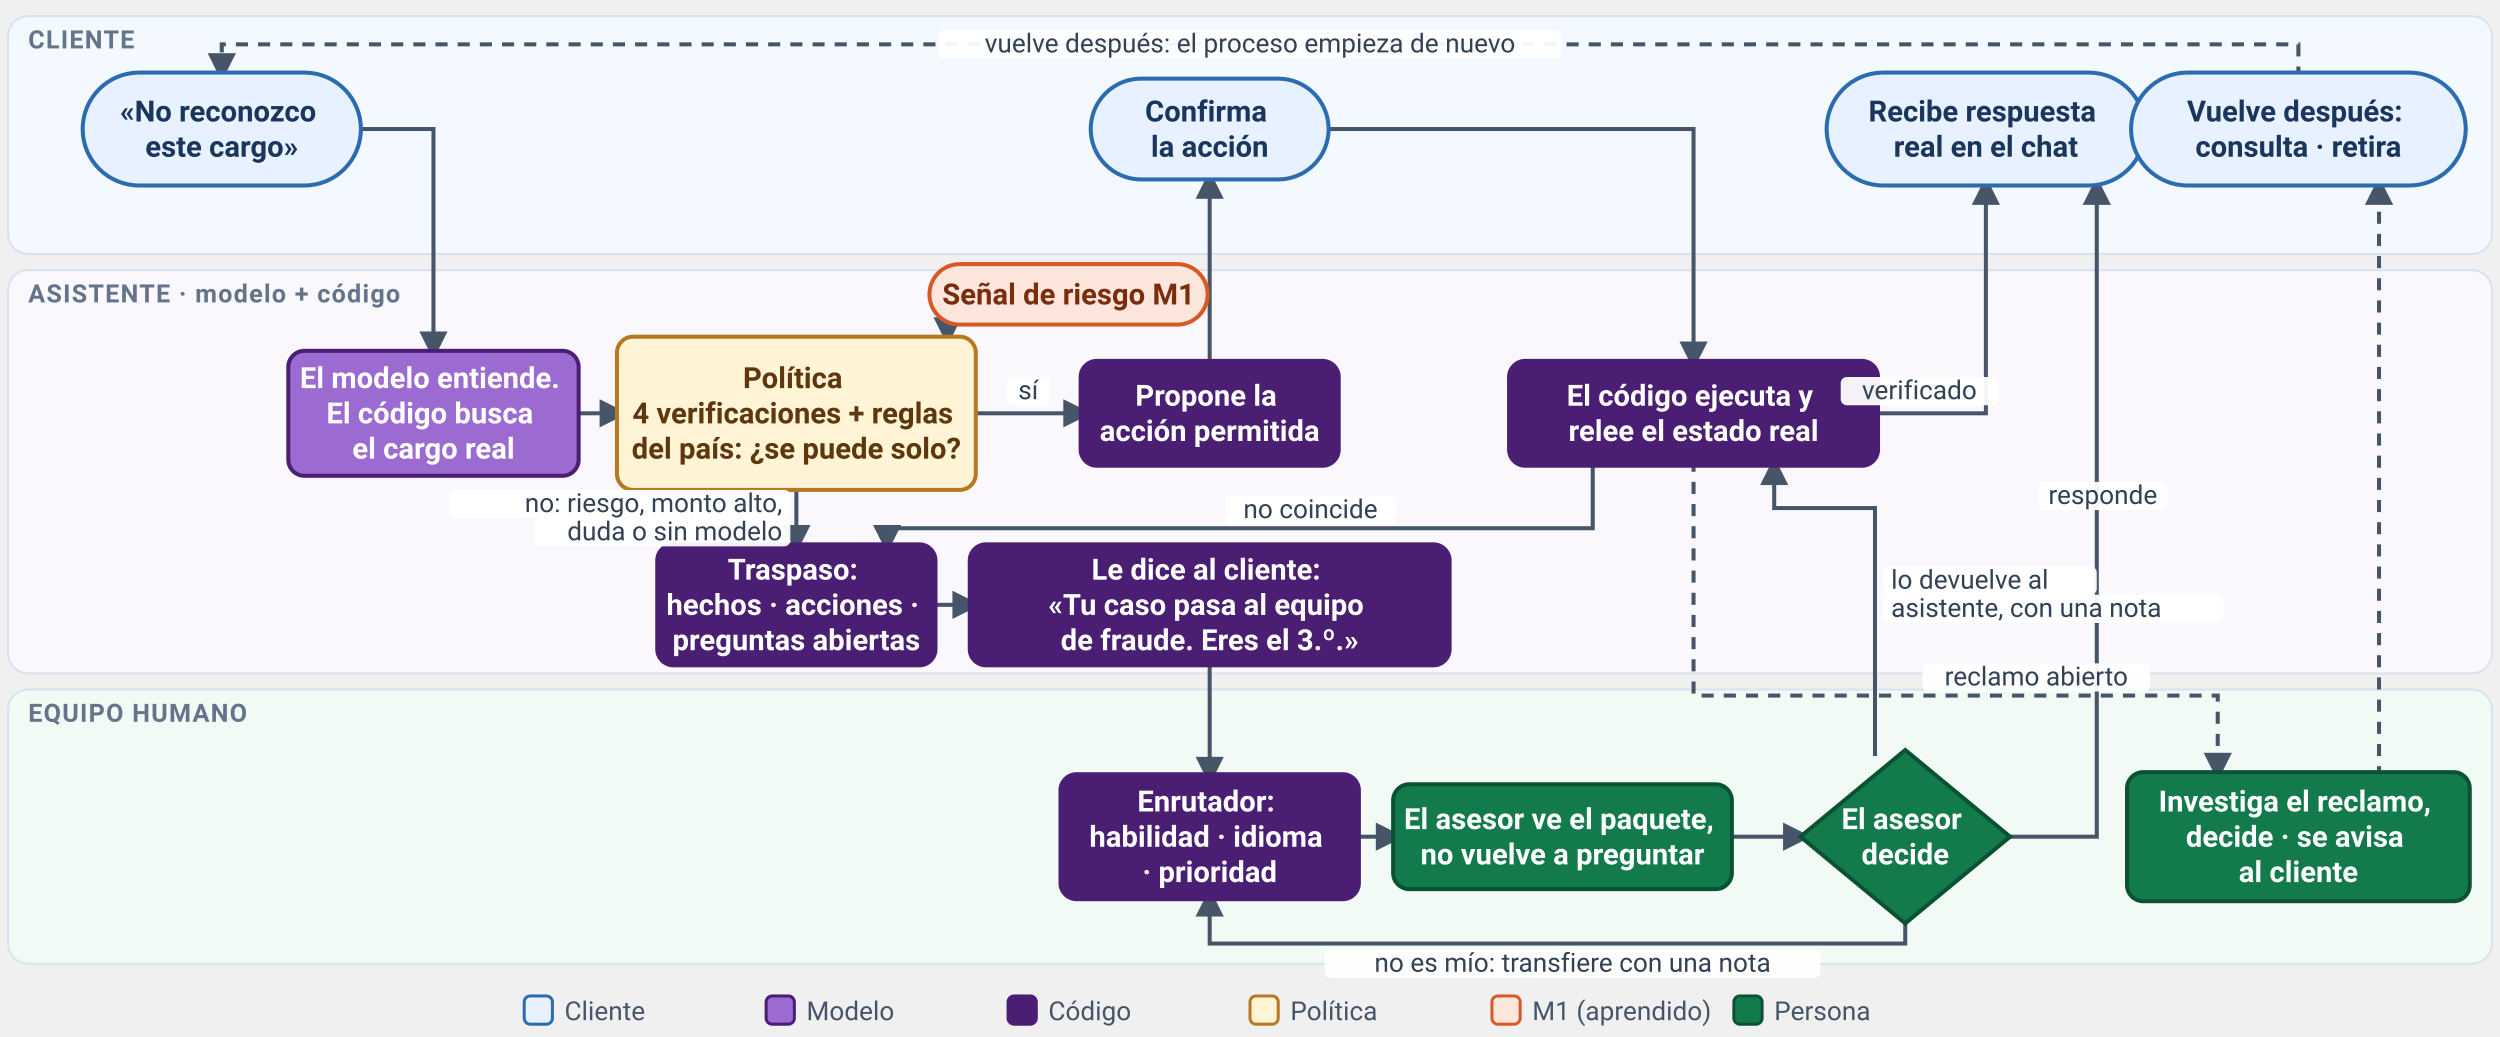
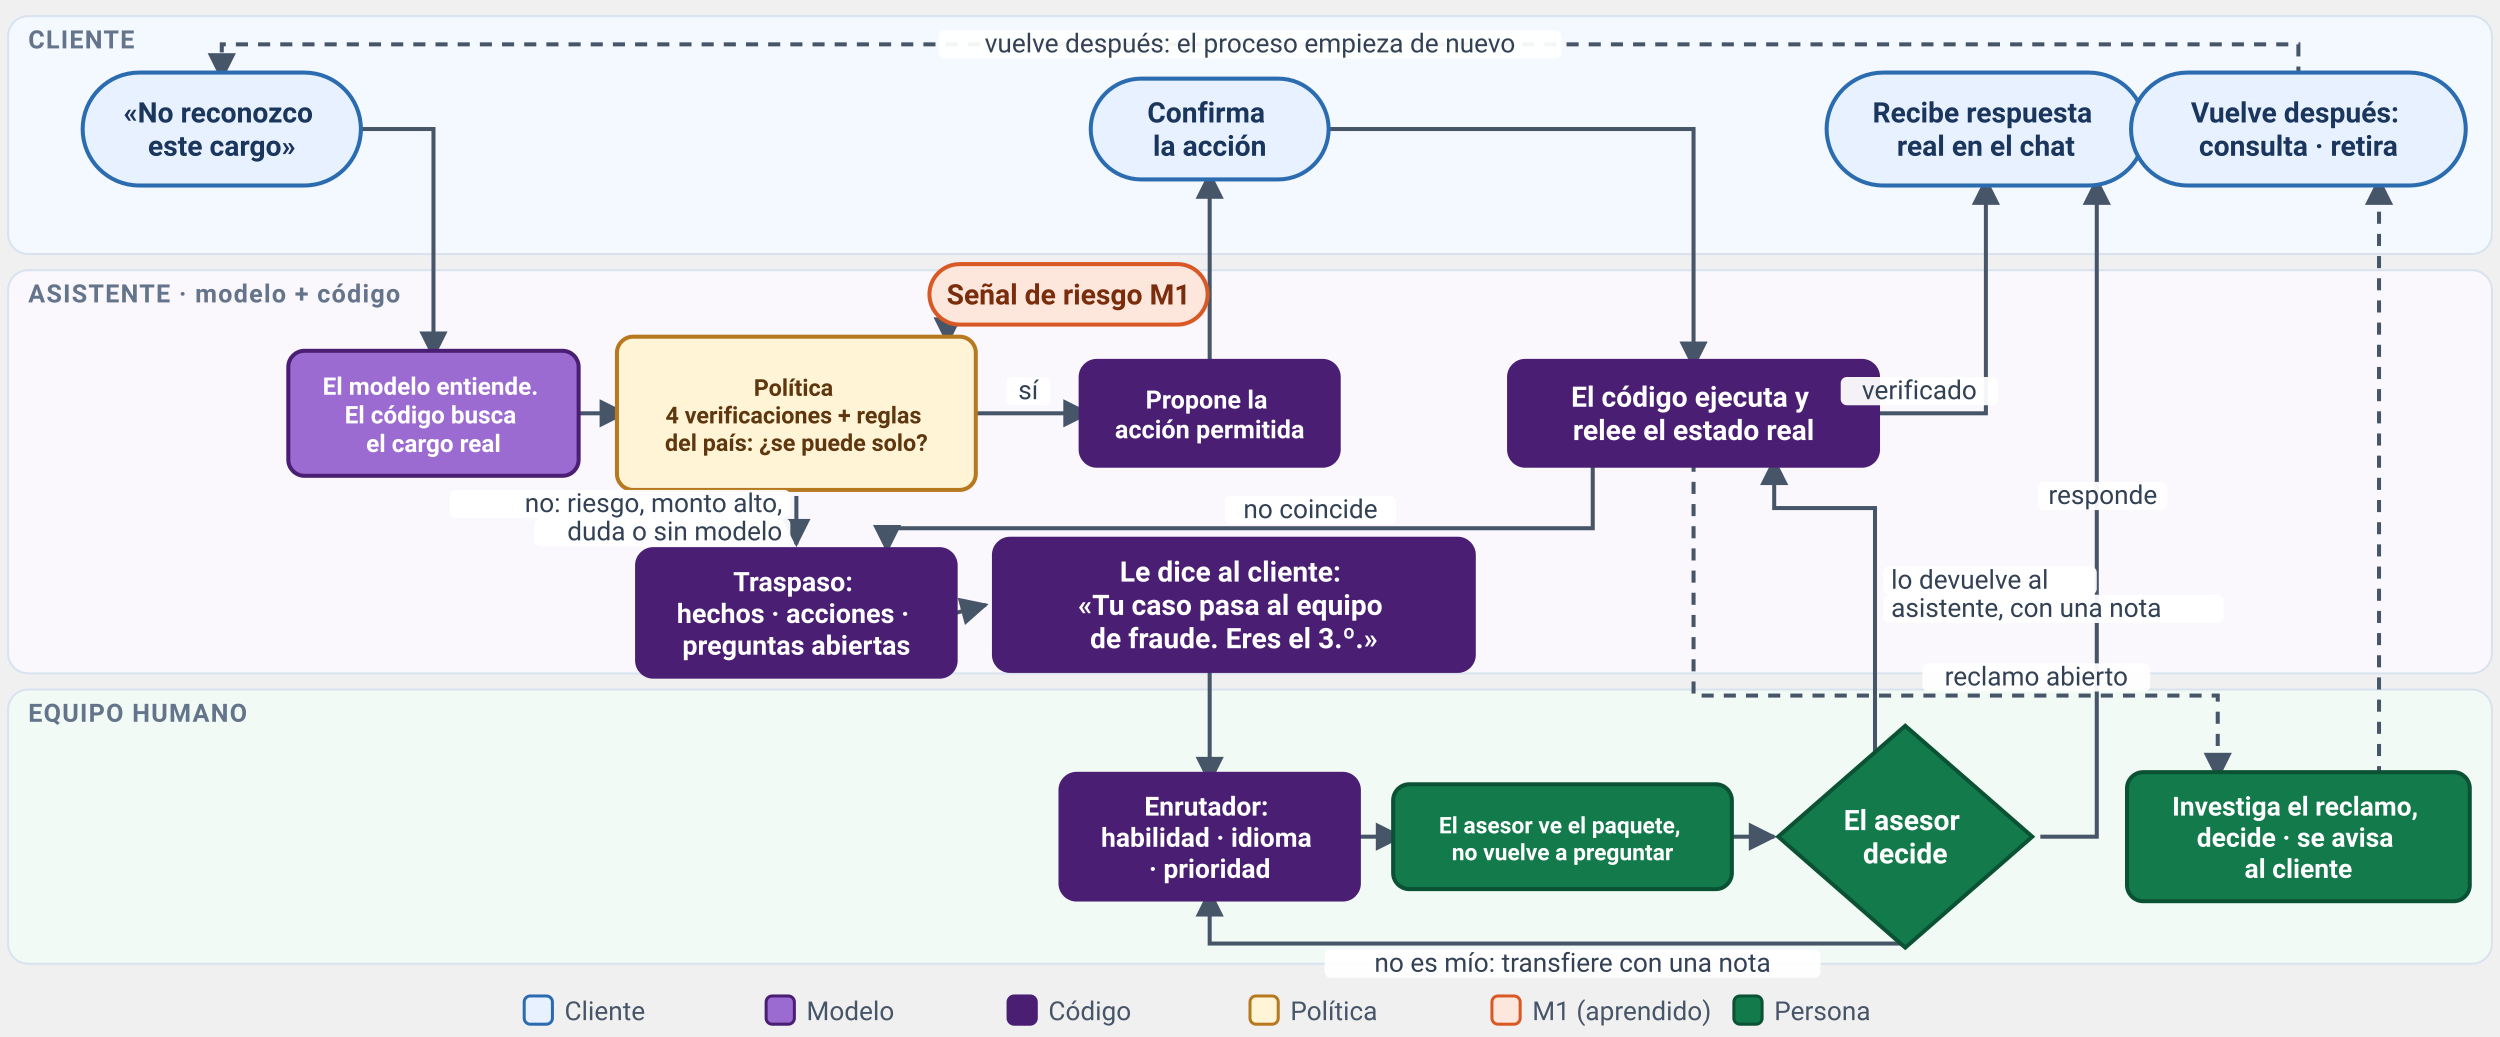
<svg xmlns="http://www.w3.org/2000/svg" viewBox="0 0 1240 514" font-family="system-ui, Segoe UI, Roboto, sans-serif">
  <defs>
    <marker id="punta" viewBox="0 0 10 10" refX="9" refY="5" markerWidth="7" markerHeight="7" orient="auto-start-reverse">
      <path d="M0,0 L10,5 L0,10 z" fill="#475569" />
    </marker>
  </defs>
  <rect x="4" y="8" width="1232" height="118" rx="10" fill="#f4f8ff" stroke="#d9e2ef" />
  <text x="14" y="24" font-size="12.5" font-weight="700" fill="#64748b" letter-spacing="0.6">CLIENTE</text>
  <rect x="4" y="134" width="1232" height="200" rx="10" fill="#faf7fd" stroke="#d9e2ef" />
  <text x="14" y="150" font-size="12.5" font-weight="700" fill="#64748b" letter-spacing="0.6">ASISTENTE · modelo + código</text>
  <rect x="4" y="342" width="1232" height="136" rx="10" fill="#f1faf5" stroke="#d9e2ef" />
  <text x="14" y="358" font-size="12.5" font-weight="700" fill="#64748b" letter-spacing="0.6">EQUIPO HUMANO</text>
  <path d="M175,64 L215,64 L215,177" fill="none" stroke="#475569" stroke-width="2" marker-end="url(#punta)" />
  <path d="M283,205 L310,205" fill="none" stroke="#475569" stroke-width="2" marker-end="url(#punta)" />
  <path d="M480,205 L540,205" fill="none" stroke="#475569" stroke-width="2" marker-end="url(#punta)" />
  <path d="M600,182 L600,86" fill="none" stroke="#475569" stroke-width="2" marker-end="url(#punta)" />
  <path d="M655,64 L840,64 L840,182" fill="none" stroke="#475569" stroke-width="2" marker-end="url(#punta)" />
  <path d="M928,205 L985,205 L985,89" fill="none" stroke="#475569" stroke-width="2" marker-end="url(#punta)" />
  <path d="M470,159 L470,170" fill="none" stroke="#475569" stroke-width="2" marker-end="url(#punta)" />
-   <path d="M395,240 L395,273" fill="none" stroke="#475569" stroke-width="2" marker-end="url(#punta)" />
-   <path d="M460,300 L485,300" fill="none" stroke="#475569" stroke-width="2" marker-end="url(#punta)" />
+   <path d="M395,246 L395,270" fill="none" stroke="#475569" stroke-width="2" marker-end="url(#punta)" />
+   <path d="M474,304 L489,300" fill="none" stroke="#475569" stroke-width="2" marker-end="url(#punta)" />
  <path d="M600,327 L600,388" fill="none" stroke="#475569" stroke-width="2" marker-end="url(#punta)" />
  <path d="M790,228 L790,262 L440,262 L440,273" fill="none" stroke="#475569" stroke-width="2" marker-end="url(#punta)" />
  <path d="M665,415 L695,415" fill="none" stroke="#475569" stroke-width="2" marker-end="url(#punta)" />
-   <path d="M855,415 L897,415" fill="none" stroke="#475569" stroke-width="2" marker-end="url(#punta)" />
-   <path d="M993,415 L1040,415 L1040,89" fill="none" stroke="#475569" stroke-width="2" marker-end="url(#punta)" />
+   <path d="M855,415 L880,415" fill="none" stroke="#475569" stroke-width="2" marker-end="url(#punta)" />
+   <path d="M1012,415 L1040,415 L1040,89" fill="none" stroke="#475569" stroke-width="2" marker-end="url(#punta)" />
  <path d="M930,375 L930,252 L880,252 L880,228" fill="none" stroke="#475569" stroke-width="2" marker-end="url(#punta)" />
  <path d="M945,455 L945,468 L600,468 L600,442" fill="none" stroke="#475569" stroke-width="2" marker-end="url(#punta)" />
  <path d="M840,228 L840,345 L1100,345 L1100,386" fill="none" stroke="#475569" stroke-width="2" stroke-dasharray="6 5" marker-end="url(#punta)" />
  <path d="M1180,386 L1180,89" fill="none" stroke="#475569" stroke-width="2" stroke-dasharray="6 5" marker-end="url(#punta)" />
  <path d="M1140,39 L1140,22 L110,22 L110,39" fill="none" stroke="#475569" stroke-width="2" stroke-dasharray="6 5" marker-end="url(#punta)" />
  <rect x="41.0" y="36.0" width="138" height="56" rx="28.0" fill="#e8f1ff" stroke="#2b6cb0" stroke-width="2" />
-   <text text-anchor="middle" font-size="14.5" font-weight="600" fill="#1a365d">
-     <tspan x="110" y="60.25">«No reconozco</tspan>
-     <tspan x="110" y="77.75">este cargo»</tspan>
+   <text text-anchor="middle" font-size="14" font-weight="600" fill="#1a365d">
+     <tspan x="110" y="60.74">«No reconozco</tspan>
+     <tspan x="110" y="77.26">este cargo»</tspan>
  </text>
  <rect x="541.0" y="39.0" width="118" height="50" rx="25.0" fill="#e8f1ff" stroke="#2b6cb0" stroke-width="2" />
-   <text text-anchor="middle" font-size="14.5" font-weight="600" fill="#1a365d">
-     <tspan x="600" y="60.25">Confirma</tspan>
-     <tspan x="600" y="77.75">la acción</tspan>
+   <text text-anchor="middle" font-size="14" font-weight="600" fill="#1a365d">
+     <tspan x="600" y="60.74">Confirma</tspan>
+     <tspan x="600" y="77.26">la acción</tspan>
  </text>
  <rect x="906.0" y="36.0" width="158" height="56" rx="28.0" fill="#e8f1ff" stroke="#2b6cb0" stroke-width="2" />
-   <text text-anchor="middle" font-size="14.5" font-weight="600" fill="#1a365d">
-     <tspan x="985" y="60.25">Recibe respuesta</tspan>
-     <tspan x="985" y="77.75">real en el chat</tspan>
+   <text text-anchor="middle" font-size="14" font-weight="600" fill="#1a365d">
+     <tspan x="985" y="60.74">Recibe respuesta</tspan>
+     <tspan x="985" y="77.26">real en el chat</tspan>
  </text>
  <rect x="1057.0" y="36.0" width="166" height="56" rx="28.0" fill="#e8f1ff" stroke="#2b6cb0" stroke-width="2" />
-   <text text-anchor="middle" font-size="14.5" font-weight="600" fill="#1a365d">
-     <tspan x="1140" y="60.25">Vuelve después:</tspan>
-     <tspan x="1140" y="77.75">consulta · retira</tspan>
+   <text text-anchor="middle" font-size="14" font-weight="600" fill="#1a365d">
+     <tspan x="1140" y="60.74">Vuelve después:</tspan>
+     <tspan x="1140" y="77.26">consulta · retira</tspan>
  </text>
  <rect x="143.0" y="174.0" width="144" height="62" rx="8" fill="#9b6bd1" stroke="#4a1f73" stroke-width="2" />
-   <text text-anchor="middle" font-size="14.5" font-weight="600" fill="#ffffff">
-     <tspan x="215" y="192.5">El modelo entiende.</tspan>
+   <text text-anchor="middle" font-size="12.03" font-weight="600" fill="#ffffff">
+     <tspan x="215" y="195.805">El modelo entiende.</tspan>
    <tspan x="215" y="210.0">El código busca</tspan>
-     <tspan x="215" y="227.5">el cargo real</tspan>
+     <tspan x="215" y="224.195">el cargo real</tspan>
  </text>
  <rect x="306.0" y="167.0" width="178" height="76" rx="8" fill="#fff4d6" stroke="#b7791f" stroke-width="2" />
-   <text text-anchor="middle" font-size="14.5" font-weight="600" fill="#5f370e">
-     <tspan x="395" y="192.5">Política</tspan>
+   <text text-anchor="middle" font-size="11.571" font-weight="600" fill="#5f370e">
+     <tspan x="395" y="196.346">Política</tspan>
    <tspan x="395" y="210.0">4 verificaciones + reglas</tspan>
-     <tspan x="395" y="227.5">del país: ¿se puede solo?</tspan>
+     <tspan x="395" y="223.654">del país: ¿se puede solo?</tspan>
  </text>
  <rect x="536.0" y="179.0" width="128" height="52" rx="8" fill="#4a1f73" stroke="#4a1f73" stroke-width="2" />
-   <text text-anchor="middle" font-size="14.5" font-weight="600" fill="#ffffff">
-     <tspan x="600" y="201.25">Propone la</tspan>
-     <tspan x="600" y="218.75">acción permitida</tspan>
+   <text text-anchor="middle" font-size="12.5" font-weight="600" fill="#ffffff">
+     <tspan x="600" y="202.625">Propone la</tspan>
+     <tspan x="600" y="217.375">acción permitida</tspan>
  </text>
  <rect x="748.5" y="179.0" width="183" height="52" rx="8" fill="#4a1f73" stroke="#4a1f73" stroke-width="2" />
-   <text text-anchor="middle" font-size="14.5" font-weight="600" fill="#ffffff">
-     <tspan x="840" y="201.25">El código ejecuta y</tspan>
-     <tspan x="840" y="218.75">relee el estado real</tspan>
+   <text text-anchor="middle" font-size="14" font-weight="600" fill="#ffffff">
+     <tspan x="840" y="201.74">El código ejecuta y</tspan>
+     <tspan x="840" y="218.26">relee el estado real</tspan>
  </text>
  <rect x="461.0" y="131.0" width="138" height="30" rx="15.0" fill="#fde7dc" stroke="#d95926" stroke-width="2" />
-   <text text-anchor="middle" font-size="14.5" font-weight="600" fill="#7a2d0c">
+   <text text-anchor="middle" font-size="14" font-weight="600" fill="#7a2d0c">
    <tspan x="530" y="151.0">Señal de riesgo M1</tspan>
  </text>
-   <rect x="326.0" y="270.0" width="138" height="60" rx="8" fill="#4a1f73" stroke="#4a1f73" stroke-width="2" />
-   <text text-anchor="middle" font-size="14.5" font-weight="600" fill="#ffffff">
-     <tspan x="395" y="287.5">Traspaso:</tspan>
-     <tspan x="395" y="305.0">hechos · acciones ·</tspan>
-     <tspan x="395" y="322.5">preguntas abiertas</tspan>
+   <rect x="316.0" y="272.378" width="158" height="63.244" rx="8" fill="#4a1f73" stroke="#4a1f73" stroke-width="2" />
+   <text text-anchor="middle" font-size="13.346" font-weight="600" fill="#ffffff">
+     <tspan x="395" y="293.252">Traspaso:</tspan>
+     <tspan x="395" y="309.0">hechos · acciones ·</tspan>
+     <tspan x="395" y="324.748">preguntas abiertas</tspan>
  </text>
-   <rect x="481.0" y="270.0" width="238" height="60" rx="8" fill="#4a1f73" stroke="#4a1f73" stroke-width="2" />
-   <text text-anchor="middle" font-size="14.5" font-weight="600" fill="#ffffff">
-     <tspan x="600" y="287.5">Le dice al cliente:</tspan>
-     <tspan x="600" y="305.0">«Tu caso pasa al equipo</tspan>
-     <tspan x="600" y="322.5">de fraude. Eres el 3.º.»</tspan>
+   <rect x="493.0" y="267.22" width="238" height="65.56" rx="8" fill="#4a1f73" stroke="#4a1f73" stroke-width="2" />
+   <text text-anchor="middle" font-size="14" font-weight="600" fill="#ffffff">
+     <tspan x="612" y="288.48">Le dice al cliente:</tspan>
+     <tspan x="612" y="305.0">«Tu caso pasa al equipo</tspan>
+     <tspan x="612" y="321.52">de fraude. Eres el 3.º.»</tspan>
  </text>
-   <rect x="526.0" y="384.0" width="148" height="62" rx="8" fill="#4a1f73" stroke="#4a1f73" stroke-width="2" />
-   <text text-anchor="middle" font-size="14.5" font-weight="600" fill="#ffffff">
-     <tspan x="600" y="402.5">Enrutador:</tspan>
+   <rect x="526.0" y="383.821" width="148" height="62.357" rx="8" fill="#4a1f73" stroke="#4a1f73" stroke-width="2" />
+   <text text-anchor="middle" font-size="13.095" font-weight="600" fill="#ffffff">
+     <tspan x="600" y="404.548">Enrutador:</tspan>
    <tspan x="600" y="420.0">habilidad · idioma</tspan>
-     <tspan x="600" y="437.5">· prioridad</tspan>
+     <tspan x="600" y="435.452">· prioridad</tspan>
  </text>
  <rect x="691.0" y="389.0" width="168" height="52" rx="8" fill="#127a4b" stroke="#0b5133" stroke-width="2" />
-   <text text-anchor="middle" font-size="14.5" font-weight="600" fill="#ffffff">
-     <tspan x="775" y="411.25">El asesor ve el paquete,</tspan>
-     <tspan x="775" y="428.75">no vuelve a preguntar</tspan>
+   <text text-anchor="middle" font-size="11.31" font-weight="600" fill="#ffffff">
+     <tspan x="775" y="413.327">El asesor ve el paquete,</tspan>
+     <tspan x="775" y="426.673">no vuelve a preguntar</tspan>
  </text>
-   <polygon points="945,372.0 997.0,415 945,458.0 893.0,415" fill="#127a4b" stroke="#0b5133" stroke-width="2" />
-   <text text-anchor="middle" font-size="14.5" font-weight="600" fill="#ffffff">
-     <tspan x="945" y="411.25">El asesor</tspan>
-     <tspan x="945" y="428.75">decide</tspan>
+   <polygon points="945,360.0 1008.0,415 945,470.0 882.0,415" fill="#127a4b" stroke="#0b5133" stroke-width="2" />
+   <text text-anchor="middle" font-size="14" font-weight="600" fill="#ffffff">
+     <tspan x="945" y="411.74">El asesor</tspan>
+     <tspan x="945" y="428.26">decide</tspan>
  </text>
  <rect x="1055.0" y="383.0" width="170" height="64" rx="8" fill="#127a4b" stroke="#0b5133" stroke-width="2" />
-   <text text-anchor="middle" font-size="14.5" font-weight="600" fill="#ffffff">
-     <tspan x="1140" y="402.5">Investiga el reclamo,</tspan>
+   <text text-anchor="middle" font-size="13.095" font-weight="600" fill="#ffffff">
+     <tspan x="1140" y="404.548">Investiga el reclamo,</tspan>
    <tspan x="1140" y="420.0">decide · se avisa</tspan>
-     <tspan x="1140" y="437.5">al cliente</tspan>
+     <tspan x="1140" y="435.452">al cliente</tspan>
  </text>
  <rect x="499.0" y="187" width="22.0" height="14" rx="3" fill="#ffffff" fill-opacity="0.94" />
  <text x="510" y="198" text-anchor="middle" font-size="13" fill="#334155">sí</text>
  <rect x="223.0" y="243" width="169.0" height="14" rx="3" fill="#ffffff" fill-opacity="0.94" />
  <text x="388" y="254" text-anchor="end" font-size="13" fill="#334155">no: riesgo, monto alto,</text>
  <rect x="265.0" y="257" width="127.0" height="14" rx="3" fill="#ffffff" fill-opacity="0.94" />
  <text x="388" y="268" text-anchor="end" font-size="13" fill="#334155">duda o sin modelo</text>
  <rect x="913.0" y="187" width="78.0" height="14" rx="3" fill="#ffffff" fill-opacity="0.94" />
  <text x="952" y="198" text-anchor="middle" font-size="13" fill="#334155">verificado</text>
  <rect x="607.5" y="246" width="85.0" height="14" rx="3" fill="#ffffff" fill-opacity="0.94" />
  <text x="650" y="257" text-anchor="middle" font-size="13" fill="#334155">no coincide</text>
  <rect x="1011.0" y="239" width="64.0" height="14" rx="3" fill="#ffffff" fill-opacity="0.94" />
  <text x="1043" y="250" text-anchor="middle" font-size="13" fill="#334155">responde</text>
  <rect x="934" y="281" width="106.0" height="14" rx="3" fill="#ffffff" fill-opacity="0.94" />
  <text x="938" y="292" text-anchor="start" font-size="13" fill="#334155">lo devuelve al</text>
  <rect x="934" y="295" width="169.0" height="14" rx="3" fill="#ffffff" fill-opacity="0.94" />
  <text x="938" y="306" text-anchor="start" font-size="13" fill="#334155">asistente, con una nota</text>
  <rect x="657.0" y="471" width="246.0" height="14" rx="3" fill="#ffffff" fill-opacity="0.94" />
  <text x="780" y="482" text-anchor="middle" font-size="13" fill="#334155">no es mío: transfiere con una nota</text>
  <rect x="953.5" y="329" width="113.0" height="14" rx="3" fill="#ffffff" fill-opacity="0.94" />
  <text x="1010" y="340" text-anchor="middle" font-size="13" fill="#334155">reclamo abierto</text>
  <rect x="465.5" y="15" width="309.0" height="14" rx="3" fill="#ffffff" fill-opacity="0.94" />
  <text x="620" y="26" text-anchor="middle" font-size="13" fill="#334155">vuelve después: el proceso empieza de nuevo</text>
  <rect x="260" y="494" width="14" height="14" rx="3" fill="#e8f1ff" stroke="#2b6cb0" stroke-width="1.5" />
  <text x="280" y="506" font-size="13" fill="#475569">Cliente</text>
  <rect x="380" y="494" width="14" height="14" rx="3" fill="#9b6bd1" stroke="#4a1f73" stroke-width="1.5" />
  <text x="400" y="506" font-size="13" fill="#475569">Modelo</text>
  <rect x="500" y="494" width="14" height="14" rx="3" fill="#4a1f73" stroke="#4a1f73" stroke-width="1.5" />
  <text x="520" y="506" font-size="13" fill="#475569">Código</text>
  <rect x="620" y="494" width="14" height="14" rx="3" fill="#fff4d6" stroke="#b7791f" stroke-width="1.5" />
  <text x="640" y="506" font-size="13" fill="#475569">Política</text>
  <rect x="740" y="494" width="14" height="14" rx="3" fill="#fde7dc" stroke="#d95926" stroke-width="1.5" />
  <text x="760" y="506" font-size="13" fill="#475569">M1 (aprendido)</text>
  <rect x="860" y="494" width="14" height="14" rx="3" fill="#127a4b" stroke="#0b5133" stroke-width="1.5" />
  <text x="880" y="506" font-size="13" fill="#475569">Persona</text>
</svg>
